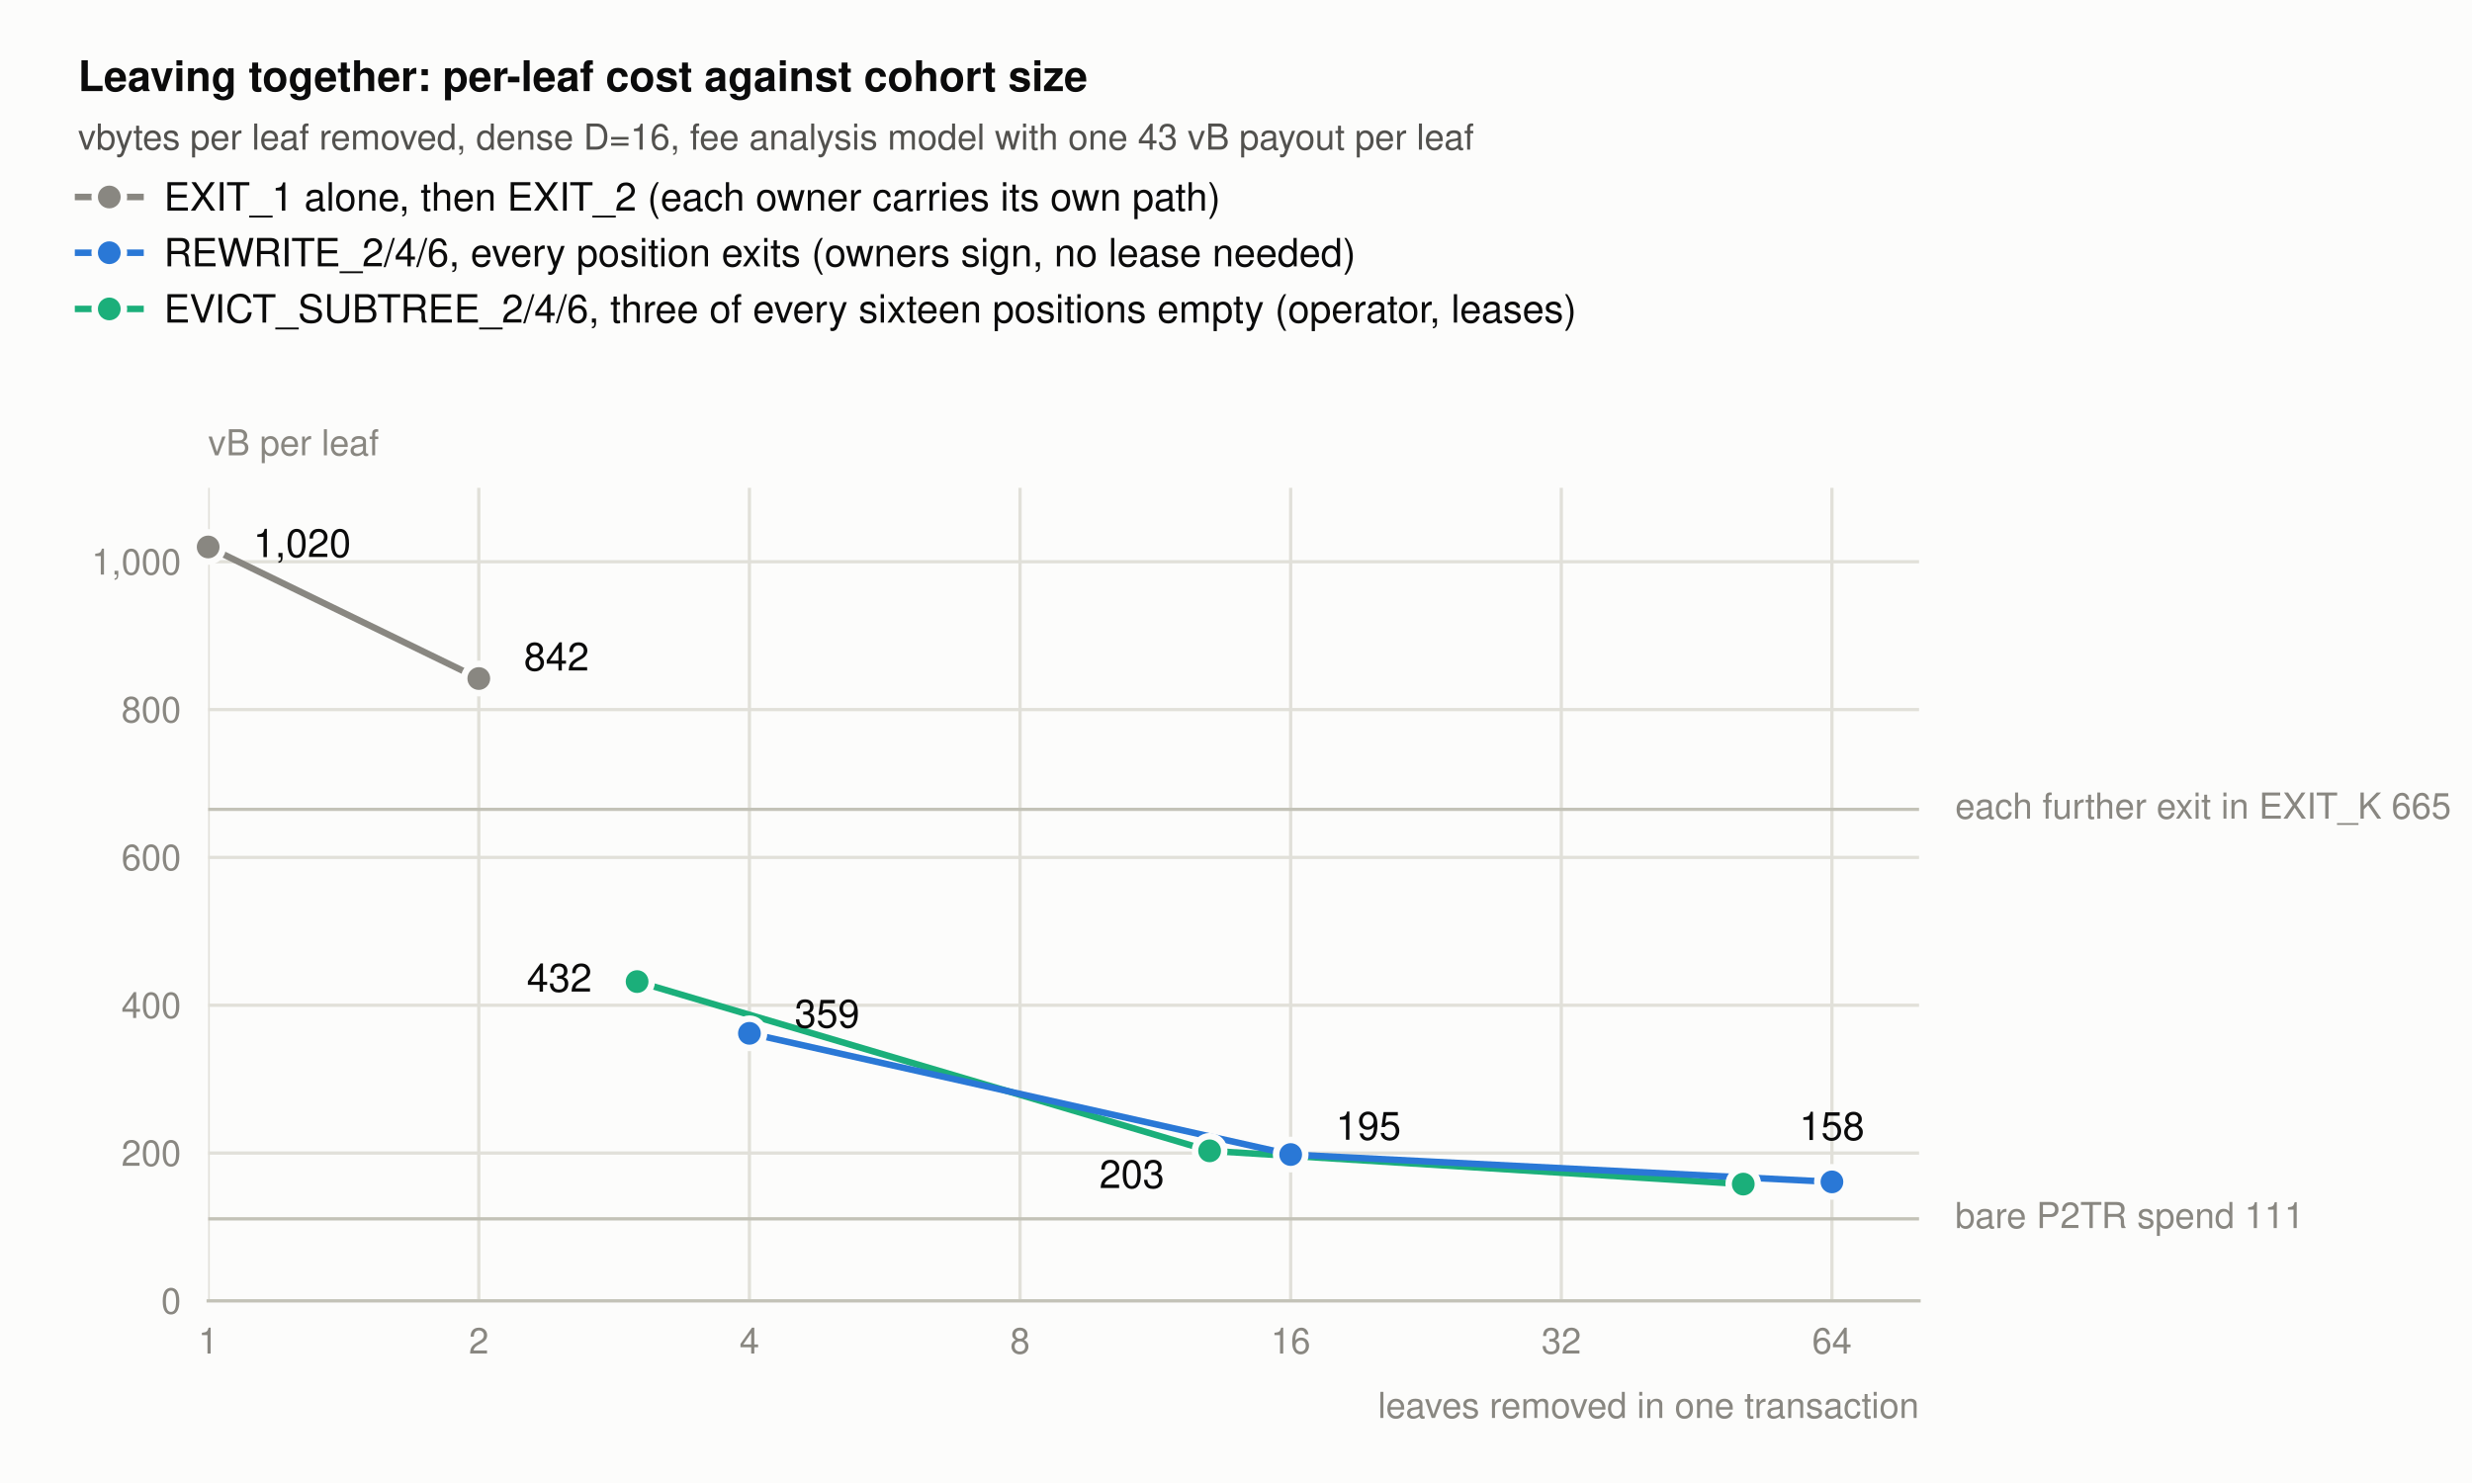
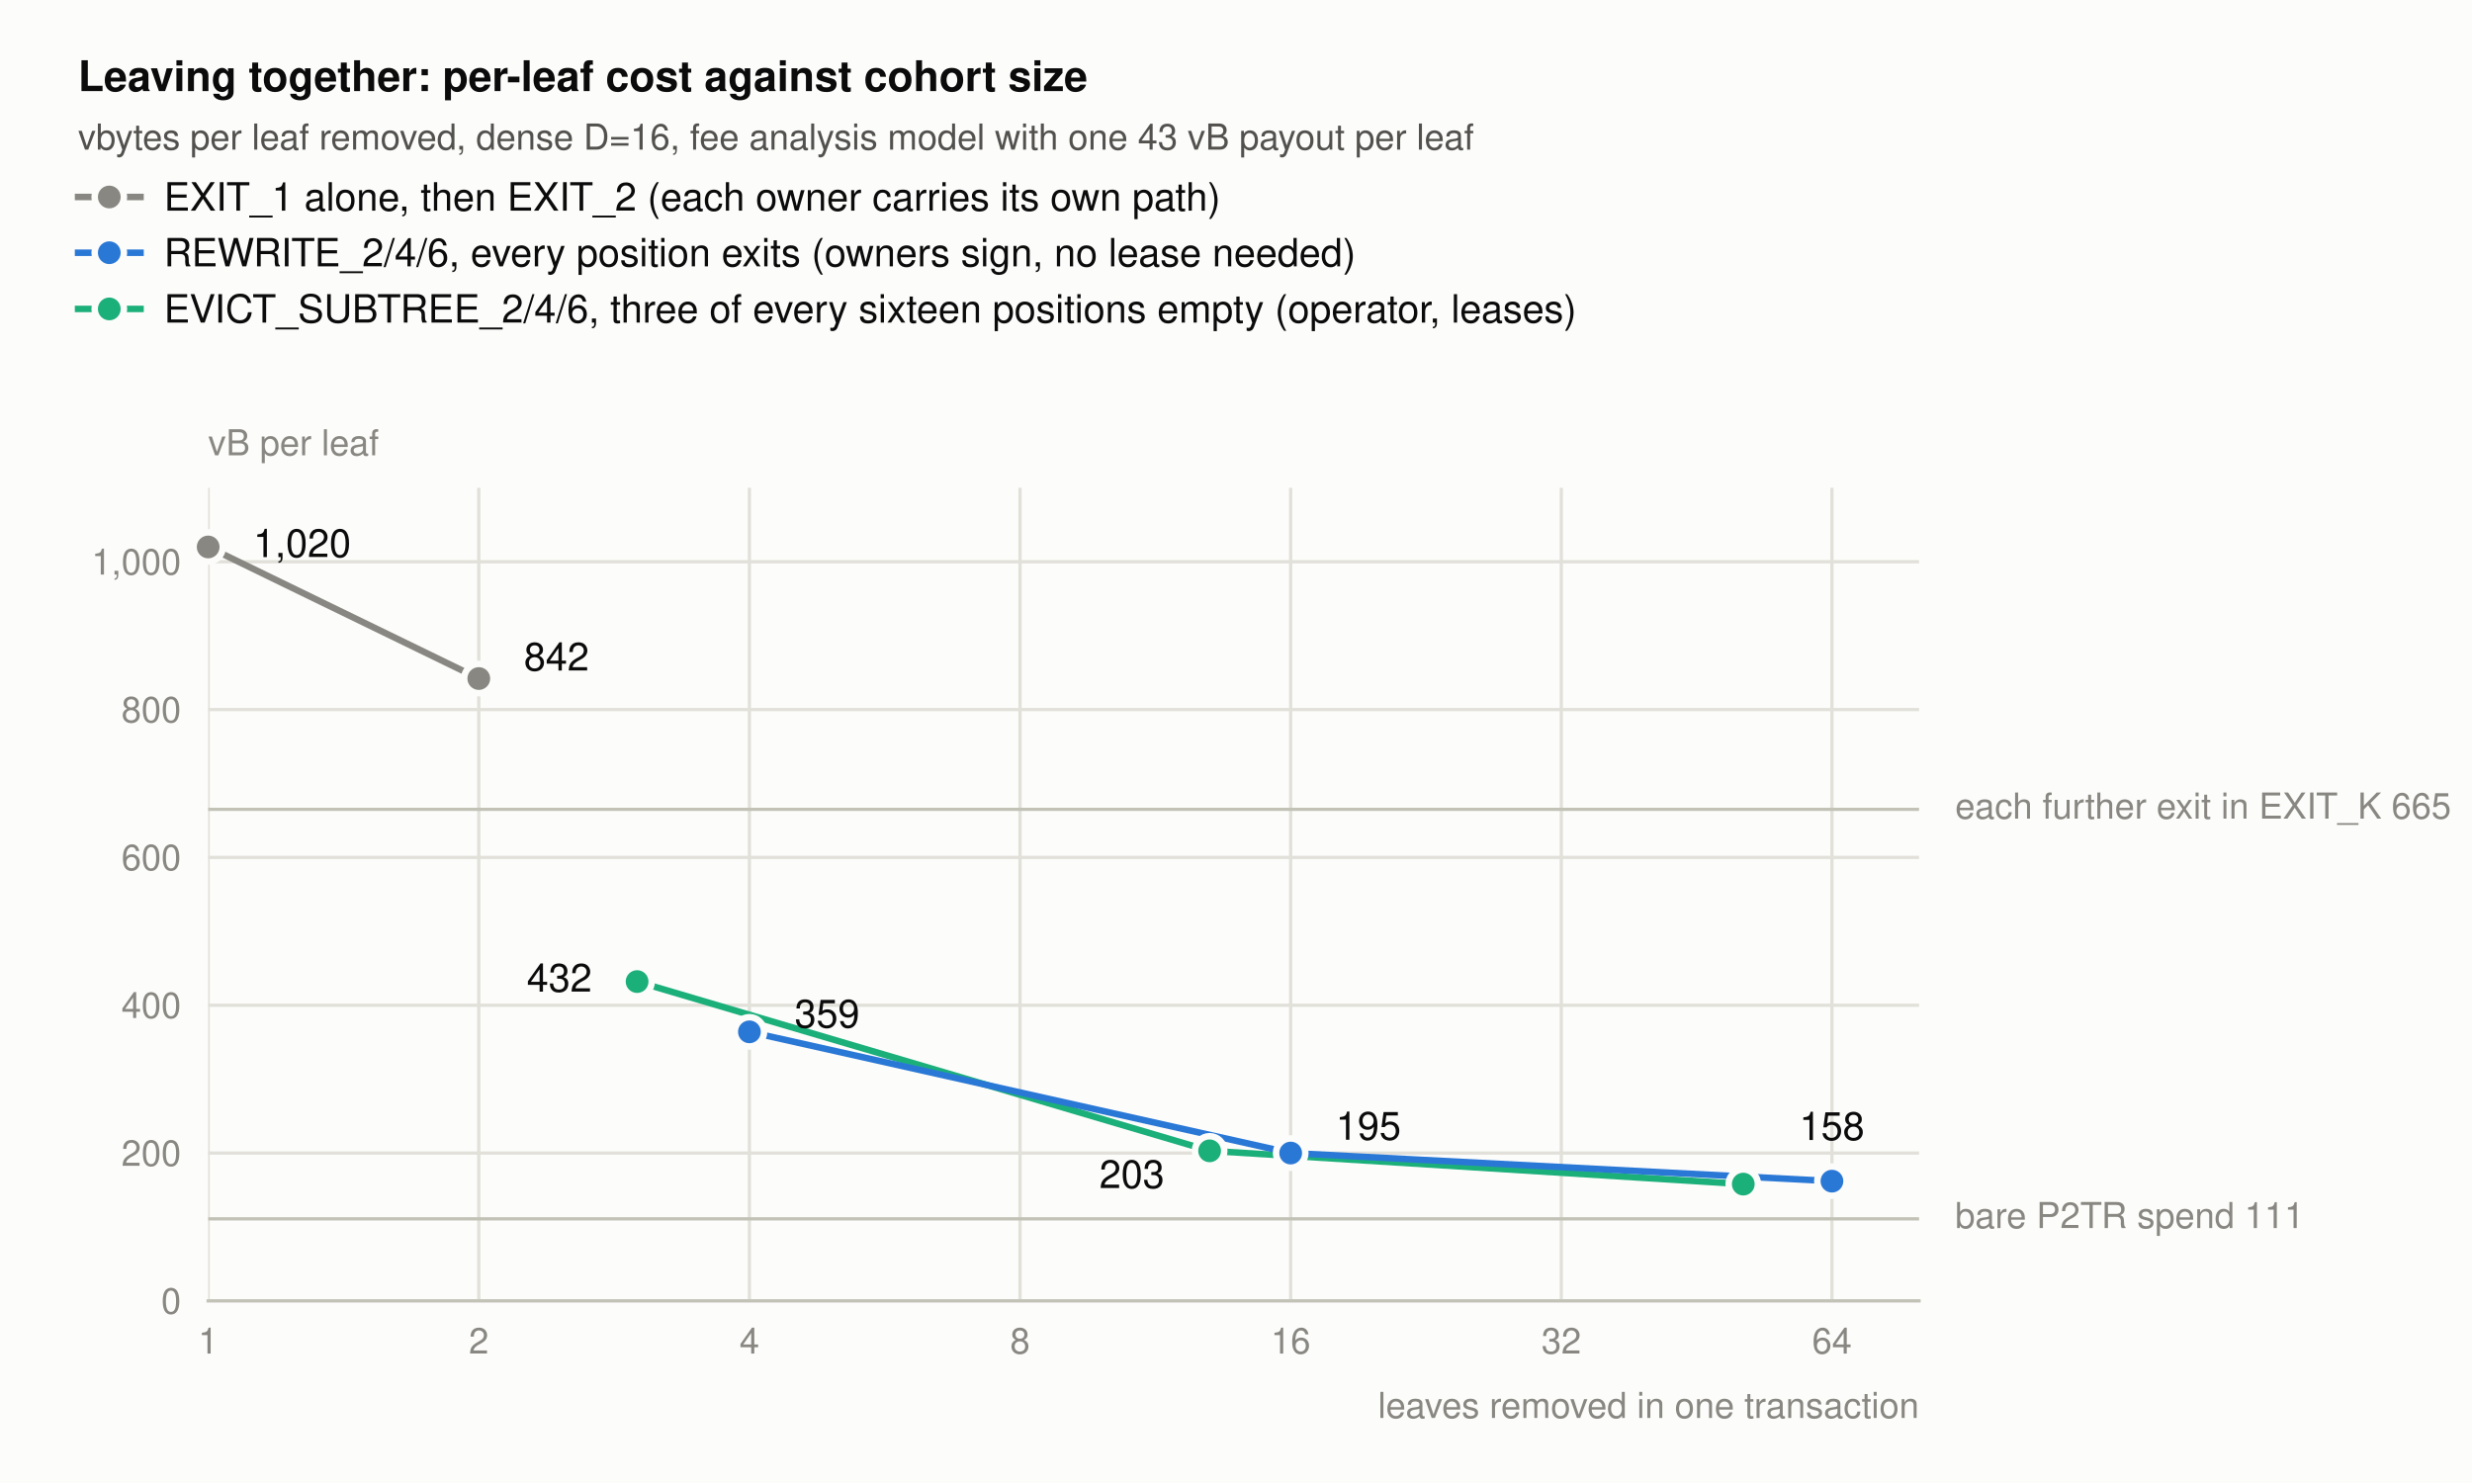
<svg xmlns="http://www.w3.org/2000/svg" xmlns:xlink="http://www.w3.org/1999/xlink" width="547.2pt" height="328.32pt" viewBox="0 0 547.2 328.32" version="1.1">
  <defs>
    <style type="text/css">*{stroke-linejoin: round; stroke-linecap: butt}</style>
  </defs>
  <g id="figure_1">
    <g id="patch_1">
      <path d="M 0 328.32  L 547.2 328.32  L 547.2 0  L 0 0  z " style="fill: #fcfcfb" />
    </g>
    <g id="axes_1">
      <g id="patch_2">
        <path d="M 46.08 288  L 424.8 288  L 424.8 108  L 46.08 108  z " style="fill: #fcfcfb" />
      </g>
      <g id="matplotlib.axis_1">
        <g id="xtick_1">
          <g id="line2d_1">
            <path d="M 46.08 288  L 46.08 108  " clip-path="url(#p14ac6d2b6f)" style="fill: none; stroke: #e1e0d9; stroke-width: 0.72; stroke-linecap: square" />
          </g>
          <g id="line2d_2" />
          <g id="text_1">
            <text style="font-size: 7.92px; font-family: 'Helvetica Neue', 'Helvetica', 'Arial', 'DejaVu Sans', sans-serif; text-anchor: middle; fill: #898781" x="46.08" y="299.655" transform="rotate(-0 46.08 299.6554)">1</text>
          </g>
        </g>
        <g id="xtick_2">
          <g id="line2d_3">
            <path d="M 105.986 288  L 105.986 108  " clip-path="url(#p14ac6d2b6f)" style="fill: none; stroke: #e1e0d9; stroke-width: 0.72; stroke-linecap: square" />
          </g>
          <g id="line2d_4" />
          <g id="text_2">
            <text style="font-size: 7.92px; font-family: 'Helvetica Neue', 'Helvetica', 'Arial', 'DejaVu Sans', sans-serif; text-anchor: middle; fill: #898781" x="105.986" y="299.655" transform="rotate(-0 105.9858 299.6554)">2</text>
          </g>
        </g>
        <g id="xtick_3">
          <g id="line2d_5">
            <path d="M 165.892 288  L 165.892 108  " clip-path="url(#p14ac6d2b6f)" style="fill: none; stroke: #e1e0d9; stroke-width: 0.72; stroke-linecap: square" />
          </g>
          <g id="line2d_6" />
          <g id="text_3">
            <text style="font-size: 7.92px; font-family: 'Helvetica Neue', 'Helvetica', 'Arial', 'DejaVu Sans', sans-serif; text-anchor: middle; fill: #898781" x="165.892" y="299.655" transform="rotate(-0 165.8915 299.6554)">4</text>
          </g>
        </g>
        <g id="xtick_4">
          <g id="line2d_7">
            <path d="M 225.797 288  L 225.797 108  " clip-path="url(#p14ac6d2b6f)" style="fill: none; stroke: #e1e0d9; stroke-width: 0.72; stroke-linecap: square" />
          </g>
          <g id="line2d_8" />
          <g id="text_4">
            <text style="font-size: 7.92px; font-family: 'Helvetica Neue', 'Helvetica', 'Arial', 'DejaVu Sans', sans-serif; text-anchor: middle; fill: #898781" x="225.797" y="299.655" transform="rotate(-0 225.7973 299.6554)">8</text>
          </g>
        </g>
        <g id="xtick_5">
          <g id="line2d_9">
            <path d="M 285.703 288  L 285.703 108  " clip-path="url(#p14ac6d2b6f)" style="fill: none; stroke: #e1e0d9; stroke-width: 0.72; stroke-linecap: square" />
          </g>
          <g id="line2d_10" />
          <g id="text_5">
            <text style="font-size: 7.92px; font-family: 'Helvetica Neue', 'Helvetica', 'Arial', 'DejaVu Sans', sans-serif; text-anchor: middle; fill: #898781" x="285.703" y="299.655" transform="rotate(-0 285.7031 299.6554)">16</text>
          </g>
        </g>
        <g id="xtick_6">
          <g id="line2d_11">
            <path d="M 345.609 288  L 345.609 108  " clip-path="url(#p14ac6d2b6f)" style="fill: none; stroke: #e1e0d9; stroke-width: 0.72; stroke-linecap: square" />
          </g>
          <g id="line2d_12" />
          <g id="text_6">
            <text style="font-size: 7.92px; font-family: 'Helvetica Neue', 'Helvetica', 'Arial', 'DejaVu Sans', sans-serif; text-anchor: middle; fill: #898781" x="345.609" y="299.655" transform="rotate(-0 345.6089 299.6554)">32</text>
          </g>
        </g>
        <g id="xtick_7">
          <g id="line2d_13">
            <path d="M 405.515 288  L 405.515 108  " clip-path="url(#p14ac6d2b6f)" style="fill: none; stroke: #e1e0d9; stroke-width: 0.72; stroke-linecap: square" />
          </g>
          <g id="line2d_14" />
          <g id="text_7">
            <text style="font-size: 7.92px; font-family: 'Helvetica Neue', 'Helvetica', 'Arial', 'DejaVu Sans', sans-serif; text-anchor: middle; fill: #898781" x="405.515" y="299.655" transform="rotate(-0 405.5146 299.6554)">64</text>
          </g>
        </g>
      </g>
      <g id="matplotlib.axis_2">
        <g id="ytick_1">
          <g id="line2d_15">
            <path d="M 46.08 288  L 424.8 288  " clip-path="url(#p14ac6d2b6f)" style="fill: none; stroke: #e1e0d9; stroke-width: 0.72; stroke-linecap: square" />
          </g>
          <g id="line2d_16" />
          <g id="text_8">
            <text style="font-size: 7.92px; font-family: 'Helvetica Neue', 'Helvetica', 'Arial', 'DejaVu Sans', sans-serif; text-anchor: end; fill: #898781" x="40.08" y="290.828" transform="rotate(-0 40.08 290.8277)">0</text>
          </g>
        </g>
        <g id="ytick_2">
          <g id="line2d_17">
            <path d="M 46.08 255.273  L 424.8 255.273  " clip-path="url(#p14ac6d2b6f)" style="fill: none; stroke: #e1e0d9; stroke-width: 0.72; stroke-linecap: square" />
          </g>
          <g id="line2d_18" />
          <g id="text_9">
            <text style="font-size: 7.92px; font-family: 'Helvetica Neue', 'Helvetica', 'Arial', 'DejaVu Sans', sans-serif; text-anchor: end; fill: #898781" x="40.08" y="258.1" transform="rotate(-0 40.08 258.1004)">200</text>
          </g>
        </g>
        <g id="ytick_3">
          <g id="line2d_19">
            <path d="M 46.08 222.545  L 424.8 222.545  " clip-path="url(#p14ac6d2b6f)" style="fill: none; stroke: #e1e0d9; stroke-width: 0.72; stroke-linecap: square" />
          </g>
          <g id="line2d_20" />
          <g id="text_10">
            <text style="font-size: 7.92px; font-family: 'Helvetica Neue', 'Helvetica', 'Arial', 'DejaVu Sans', sans-serif; text-anchor: end; fill: #898781" x="40.08" y="225.373" transform="rotate(-0 40.08 225.3731)">400</text>
          </g>
        </g>
        <g id="ytick_4">
          <g id="line2d_21">
            <path d="M 46.08 189.818  L 424.8 189.818  " clip-path="url(#p14ac6d2b6f)" style="fill: none; stroke: #e1e0d9; stroke-width: 0.72; stroke-linecap: square" />
          </g>
          <g id="line2d_22" />
          <g id="text_11">
            <text style="font-size: 7.92px; font-family: 'Helvetica Neue', 'Helvetica', 'Arial', 'DejaVu Sans', sans-serif; text-anchor: end; fill: #898781" x="40.08" y="192.646" transform="rotate(-0 40.08 192.6459)">600</text>
          </g>
        </g>
        <g id="ytick_5">
          <g id="line2d_23">
            <path d="M 46.08 157.091  L 424.8 157.091  " clip-path="url(#p14ac6d2b6f)" style="fill: none; stroke: #e1e0d9; stroke-width: 0.72; stroke-linecap: square" />
          </g>
          <g id="line2d_24" />
          <g id="text_12">
            <text style="font-size: 7.92px; font-family: 'Helvetica Neue', 'Helvetica', 'Arial', 'DejaVu Sans', sans-serif; text-anchor: end; fill: #898781" x="40.08" y="159.919" transform="rotate(-0 40.08 159.9186)">800</text>
          </g>
        </g>
        <g id="ytick_6">
          <g id="line2d_25">
            <path d="M 46.08 124.364  L 424.8 124.364  " clip-path="url(#p14ac6d2b6f)" style="fill: none; stroke: #e1e0d9; stroke-width: 0.72; stroke-linecap: square" />
          </g>
          <g id="line2d_26" />
          <g id="text_13">
            <text style="font-size: 7.92px; font-family: 'Helvetica Neue', 'Helvetica', 'Arial', 'DejaVu Sans', sans-serif; text-anchor: end; fill: #898781" x="40.08" y="127.191" transform="rotate(-0 40.08 127.1913)">1,000</text>
          </g>
        </g>
      </g>
      <g id="line2d_27">
        <path d="M 46.08 179.182  L 424.8 179.182  " clip-path="url(#p14ac6d2b6f)" style="fill: none; stroke: #c3c2b7; stroke-width: 0.72; stroke-linecap: square" />
      </g>
      <g id="line2d_28">
        <path d="M 46.08 269.836  L 424.8 269.836  " clip-path="url(#p14ac6d2b6f)" style="fill: none; stroke: #c3c2b7; stroke-width: 0.72; stroke-linecap: square" />
      </g>
      <g id="patch_3">
        <path d="M 46.08 288  L 424.8 288  " style="fill: none; stroke: #c3c2b7; stroke-width: 0.72; stroke-linejoin: miter; stroke-linecap: square" />
      </g>
      <g id="text_14">
        <text style="font-size: 7.92px; font-family: 'Helvetica Neue', 'Helvetica', 'Arial', 'DejaVu Sans', sans-serif; text-anchor: start; fill: #898781" x="432.8" y="181.229" transform="rotate(-0 432.8 181.2293)">each further exit in EXIT_K 665</text>
      </g>
      <g id="text_15">
        <text style="font-size: 7.92px; font-family: 'Helvetica Neue', 'Helvetica', 'Arial', 'DejaVu Sans', sans-serif; text-anchor: start; fill: #898781" x="432.8" y="271.884" transform="rotate(-0 432.8 271.8838)">bare P2TR spend 111</text>
      </g>
      <g id="line2d_29">
        <path d="M 46.08 121.091  L 105.986 150.218  " clip-path="url(#p14ac6d2b6f)" style="fill: none; stroke: #898781; stroke-width: 1.44; stroke-linecap: round" />
      </g>
      <g id="line2d_30">
        <path d="M 141.028 217.309  L 267.758 254.782  L 385.891 262.145  " clip-path="url(#p14ac6d2b6f)" style="fill: none; stroke: #1baf7a; stroke-width: 1.44; stroke-linecap: round" />
      </g>
      <g id="line2d_31">
-         <path d="M 165.892 228.764  L 285.703 255.6  L 405.515 261.655  " clip-path="url(#p14ac6d2b6f)" style="fill: none; stroke: #2a78d6; stroke-width: 1.44; stroke-linecap: round" />
+         <path d="M 165.892 228.436  L 285.703 255.273  L 405.515 261.491  " clip-path="url(#p14ac6d2b6f)" style="fill: none; stroke: #2a78d6; stroke-width: 1.44; stroke-linecap: round" />
      </g>
      <g id="text_16">
        <text style="font-size: 8.64px; font-family: 'Helvetica Neue', 'Helvetica', 'Arial', 'DejaVu Sans', sans-serif; text-anchor: start; fill: #0b0b0b" x="56.08" y="123.324" transform="rotate(-0 56.08 123.3245)">1,020</text>
      </g>
      <g id="text_17">
        <text style="font-size: 8.64px; font-family: 'Helvetica Neue', 'Helvetica', 'Arial', 'DejaVu Sans', sans-serif; text-anchor: start; fill: #0b0b0b" x="115.986" y="148.452" transform="rotate(-0 115.9858 148.4518)">842</text>
      </g>
      <g id="text_18">
        <text style="font-size: 8.64px; font-family: 'Helvetica Neue', 'Helvetica', 'Arial', 'DejaVu Sans', sans-serif; text-anchor: end; fill: #0b0b0b" x="131.028" y="219.543" transform="rotate(-0 131.0284 219.5427)">432</text>
      </g>
      <g id="text_19">
        <text style="font-size: 8.64px; font-family: 'Helvetica Neue', 'Helvetica', 'Arial', 'DejaVu Sans', sans-serif; text-anchor: start; fill: #0b0b0b" x="175.892" y="227.488" transform="rotate(-0 175.8915 227.4881)">359</text>
      </g>
      <g id="text_20">
        <text style="font-size: 8.64px; font-family: 'Helvetica Neue', 'Helvetica', 'Arial', 'DejaVu Sans', sans-serif; text-anchor: end; fill: #0b0b0b" x="257.758" y="263.015" transform="rotate(-0 257.7577 263.0154)">203</text>
      </g>
      <g id="text_21">
        <text style="font-size: 8.64px; font-family: 'Helvetica Neue', 'Helvetica', 'Arial', 'DejaVu Sans', sans-serif; text-anchor: start; fill: #0b0b0b" x="295.703" y="252.324" transform="rotate(-0 295.7031 252.3245)">195</text>
      </g>
      <g id="text_22">
        <text style="font-size: 8.64px; font-family: 'Helvetica Neue', 'Helvetica', 'Arial', 'DejaVu Sans', sans-serif; text-anchor: middle; fill: #0b0b0b" x="405.515" y="252.379" transform="rotate(-0 405.5146 252.379)">158</text>
      </g>
      <g id="line2d_32">
        <defs>
          <path id="m3a61902f1b" d="M 0 3.24  C 0.859 3.24 1.683 2.899 2.291 2.291  C 2.899 1.683 3.24 0.859 3.24 0  C 3.24 -0.859 2.899 -1.683 2.291 -2.291  C 1.683 -2.899 0.859 -3.24 0 -3.24  C -0.859 -3.24 -1.683 -2.899 -2.291 -2.291  C -2.899 -1.683 -3.24 -0.859 -3.24 0  C -3.24 0.859 -2.899 1.683 -2.291 2.291  C -1.683 2.899 -0.859 3.24 0 3.24  z " style="stroke: #fcfcfb; stroke-width: 1.44" />
        </defs>
        <g>
          <use xlink:href="#m3a61902f1b" x="46.08" y="121.091" style="fill: #898781; stroke: #fcfcfb; stroke-width: 1.44" />
          <use xlink:href="#m3a61902f1b" x="105.986" y="150.218" style="fill: #898781; stroke: #fcfcfb; stroke-width: 1.44" />
        </g>
      </g>
      <g id="line2d_33">
        <defs>
          <path id="m87397ed6df" d="M 0 3.24  C 0.859 3.24 1.683 2.899 2.291 2.291  C 2.899 1.683 3.24 0.859 3.24 0  C 3.24 -0.859 2.899 -1.683 2.291 -2.291  C 1.683 -2.899 0.859 -3.24 0 -3.24  C -0.859 -3.24 -1.683 -2.899 -2.291 -2.291  C -2.899 -1.683 -3.24 -0.859 -3.24 0  C -3.24 0.859 -2.899 1.683 -2.291 2.291  C -1.683 2.899 -0.859 3.24 0 3.24  z " style="stroke: #fcfcfb; stroke-width: 1.44" />
        </defs>
        <g>
          <use xlink:href="#m87397ed6df" x="141.028" y="217.309" style="fill: #1baf7a; stroke: #fcfcfb; stroke-width: 1.44" />
          <use xlink:href="#m87397ed6df" x="267.758" y="254.782" style="fill: #1baf7a; stroke: #fcfcfb; stroke-width: 1.44" />
          <use xlink:href="#m87397ed6df" x="385.891" y="262.145" style="fill: #1baf7a; stroke: #fcfcfb; stroke-width: 1.44" />
        </g>
      </g>
      <g id="line2d_34">
        <defs>
          <path id="m91e511d111" d="M 0 3.24  C 0.859 3.24 1.683 2.899 2.291 2.291  C 2.899 1.683 3.24 0.859 3.24 0  C 3.24 -0.859 2.899 -1.683 2.291 -2.291  C 1.683 -2.899 0.859 -3.24 0 -3.24  C -0.859 -3.24 -1.683 -2.899 -2.291 -2.291  C -2.899 -1.683 -3.24 -0.859 -3.24 0  C -3.24 0.859 -2.899 1.683 -2.291 2.291  C -1.683 2.899 -0.859 3.24 0 3.24  z " style="stroke: #fcfcfb; stroke-width: 1.44" />
        </defs>
        <g>
-           <use xlink:href="#m91e511d111" x="165.892" y="228.764" style="fill: #2a78d6; stroke: #fcfcfb; stroke-width: 1.44" />
-           <use xlink:href="#m91e511d111" x="285.703" y="255.6" style="fill: #2a78d6; stroke: #fcfcfb; stroke-width: 1.44" />
-           <use xlink:href="#m91e511d111" x="405.515" y="261.655" style="fill: #2a78d6; stroke: #fcfcfb; stroke-width: 1.44" />
+           <use xlink:href="#m91e511d111" x="165.892" y="228.436" style="fill: #2a78d6; stroke: #fcfcfb; stroke-width: 1.44" />
+           <use xlink:href="#m91e511d111" x="285.703" y="255.273" style="fill: #2a78d6; stroke: #fcfcfb; stroke-width: 1.44" />
+           <use xlink:href="#m91e511d111" x="405.515" y="261.491" style="fill: #2a78d6; stroke: #fcfcfb; stroke-width: 1.44" />
        </g>
      </g>
    </g>
    <g id="text_23">
      <text style="font-weight: 600; font-size: 9.36px; font-family: 'Helvetica Neue', 'Helvetica', 'Arial', 'DejaVu Sans', sans-serif; text-anchor: start; fill: #0b0b0b" x="17.28" y="20.16" transform="rotate(-0 17.28 20.16)">Leaving together: per-leaf cost against cohort size</text>
    </g>
    <g id="text_24">
      <text style="font-size: 7.92px; font-family: 'Helvetica Neue', 'Helvetica', 'Arial', 'DejaVu Sans', sans-serif; text-anchor: start; fill: #52514e" x="17.28" y="33.12" transform="rotate(-0 17.28 33.12)">vbytes per leaf removed, dense D=16, fee analysis model with one 43 vB payout per leaf</text>
    </g>
    <g id="text_25">
      <text style="font-size: 7.92px; font-family: 'Helvetica Neue', 'Helvetica', 'Arial', 'DejaVu Sans', sans-serif; text-anchor: end; fill: #898781" x="424.8" y="313.92" transform="rotate(-0 424.8 313.92)">leaves removed in one transaction</text>
    </g>
    <g id="text_26">
      <text style="font-size: 7.92px; font-family: 'Helvetica Neue', 'Helvetica', 'Arial', 'DejaVu Sans', sans-serif; text-anchor: start; fill: #898781" x="46.08" y="100.8" transform="rotate(-0 46.08 100.8)">vB per leaf</text>
    </g>
    <g id="legend_1">
      <g id="line2d_35">
        <path d="M 17.28 43.611  L 24.192 43.611  L 31.104 43.611  " style="fill: none; stroke: #898781; stroke-width: 1.44; stroke-linecap: square" />
        <g>
          <use xlink:href="#m3a61902f1b" x="24.192" y="43.611" style="fill: #898781; stroke: #fcfcfb; stroke-width: 1.44" />
        </g>
      </g>
      <g id="text_27">
        <text style="font-size: 8.64px; font-family: 'Helvetica Neue', 'Helvetica', 'Arial', 'DejaVu Sans', sans-serif; text-anchor: start; fill: #0b0b0b" x="36.288" y="46.635" transform="rotate(-0 36.288 46.6353)">EXIT_1 alone, then EXIT_2 (each owner carries its own path)</text>
      </g>
      <g id="line2d_36">
        <path d="M 17.28 55.949  L 24.192 55.949  L 31.104 55.949  " style="fill: none; stroke: #2a78d6; stroke-width: 1.44; stroke-linecap: square" />
        <g>
          <use xlink:href="#m91e511d111" x="24.192" y="55.949" style="fill: #2a78d6; stroke: #fcfcfb; stroke-width: 1.44" />
        </g>
      </g>
      <g id="text_28">
        <text style="font-size: 8.64px; font-family: 'Helvetica Neue', 'Helvetica', 'Arial', 'DejaVu Sans', sans-serif; text-anchor: start; fill: #0b0b0b" x="36.288" y="58.973" transform="rotate(-0 36.288 58.97295)">REWRITE_2/4/6, every position exits (owners sign, no lease needed)</text>
      </g>
      <g id="line2d_37">
        <path d="M 17.28 68.391  L 24.192 68.391  L 31.104 68.391  " style="fill: none; stroke: #1baf7a; stroke-width: 1.44; stroke-linecap: square" />
        <g>
          <use xlink:href="#m87397ed6df" x="24.192" y="68.391" style="fill: #1baf7a; stroke: #fcfcfb; stroke-width: 1.44" />
        </g>
      </g>
      <g id="text_29">
        <text style="font-size: 8.64px; font-family: 'Helvetica Neue', 'Helvetica', 'Arial', 'DejaVu Sans', sans-serif; text-anchor: start; fill: #0b0b0b" x="36.288" y="71.415" transform="rotate(-0 36.288 71.41455)">EVICT_SUBTREE_2/4/6, three of every sixteen positions empty (operator, leases)</text>
      </g>
    </g>
  </g>
  <defs>
    <clipPath id="p14ac6d2b6f">
      <rect x="46.08" y="108" width="378.72" height="180" />
    </clipPath>
  </defs>
</svg>
